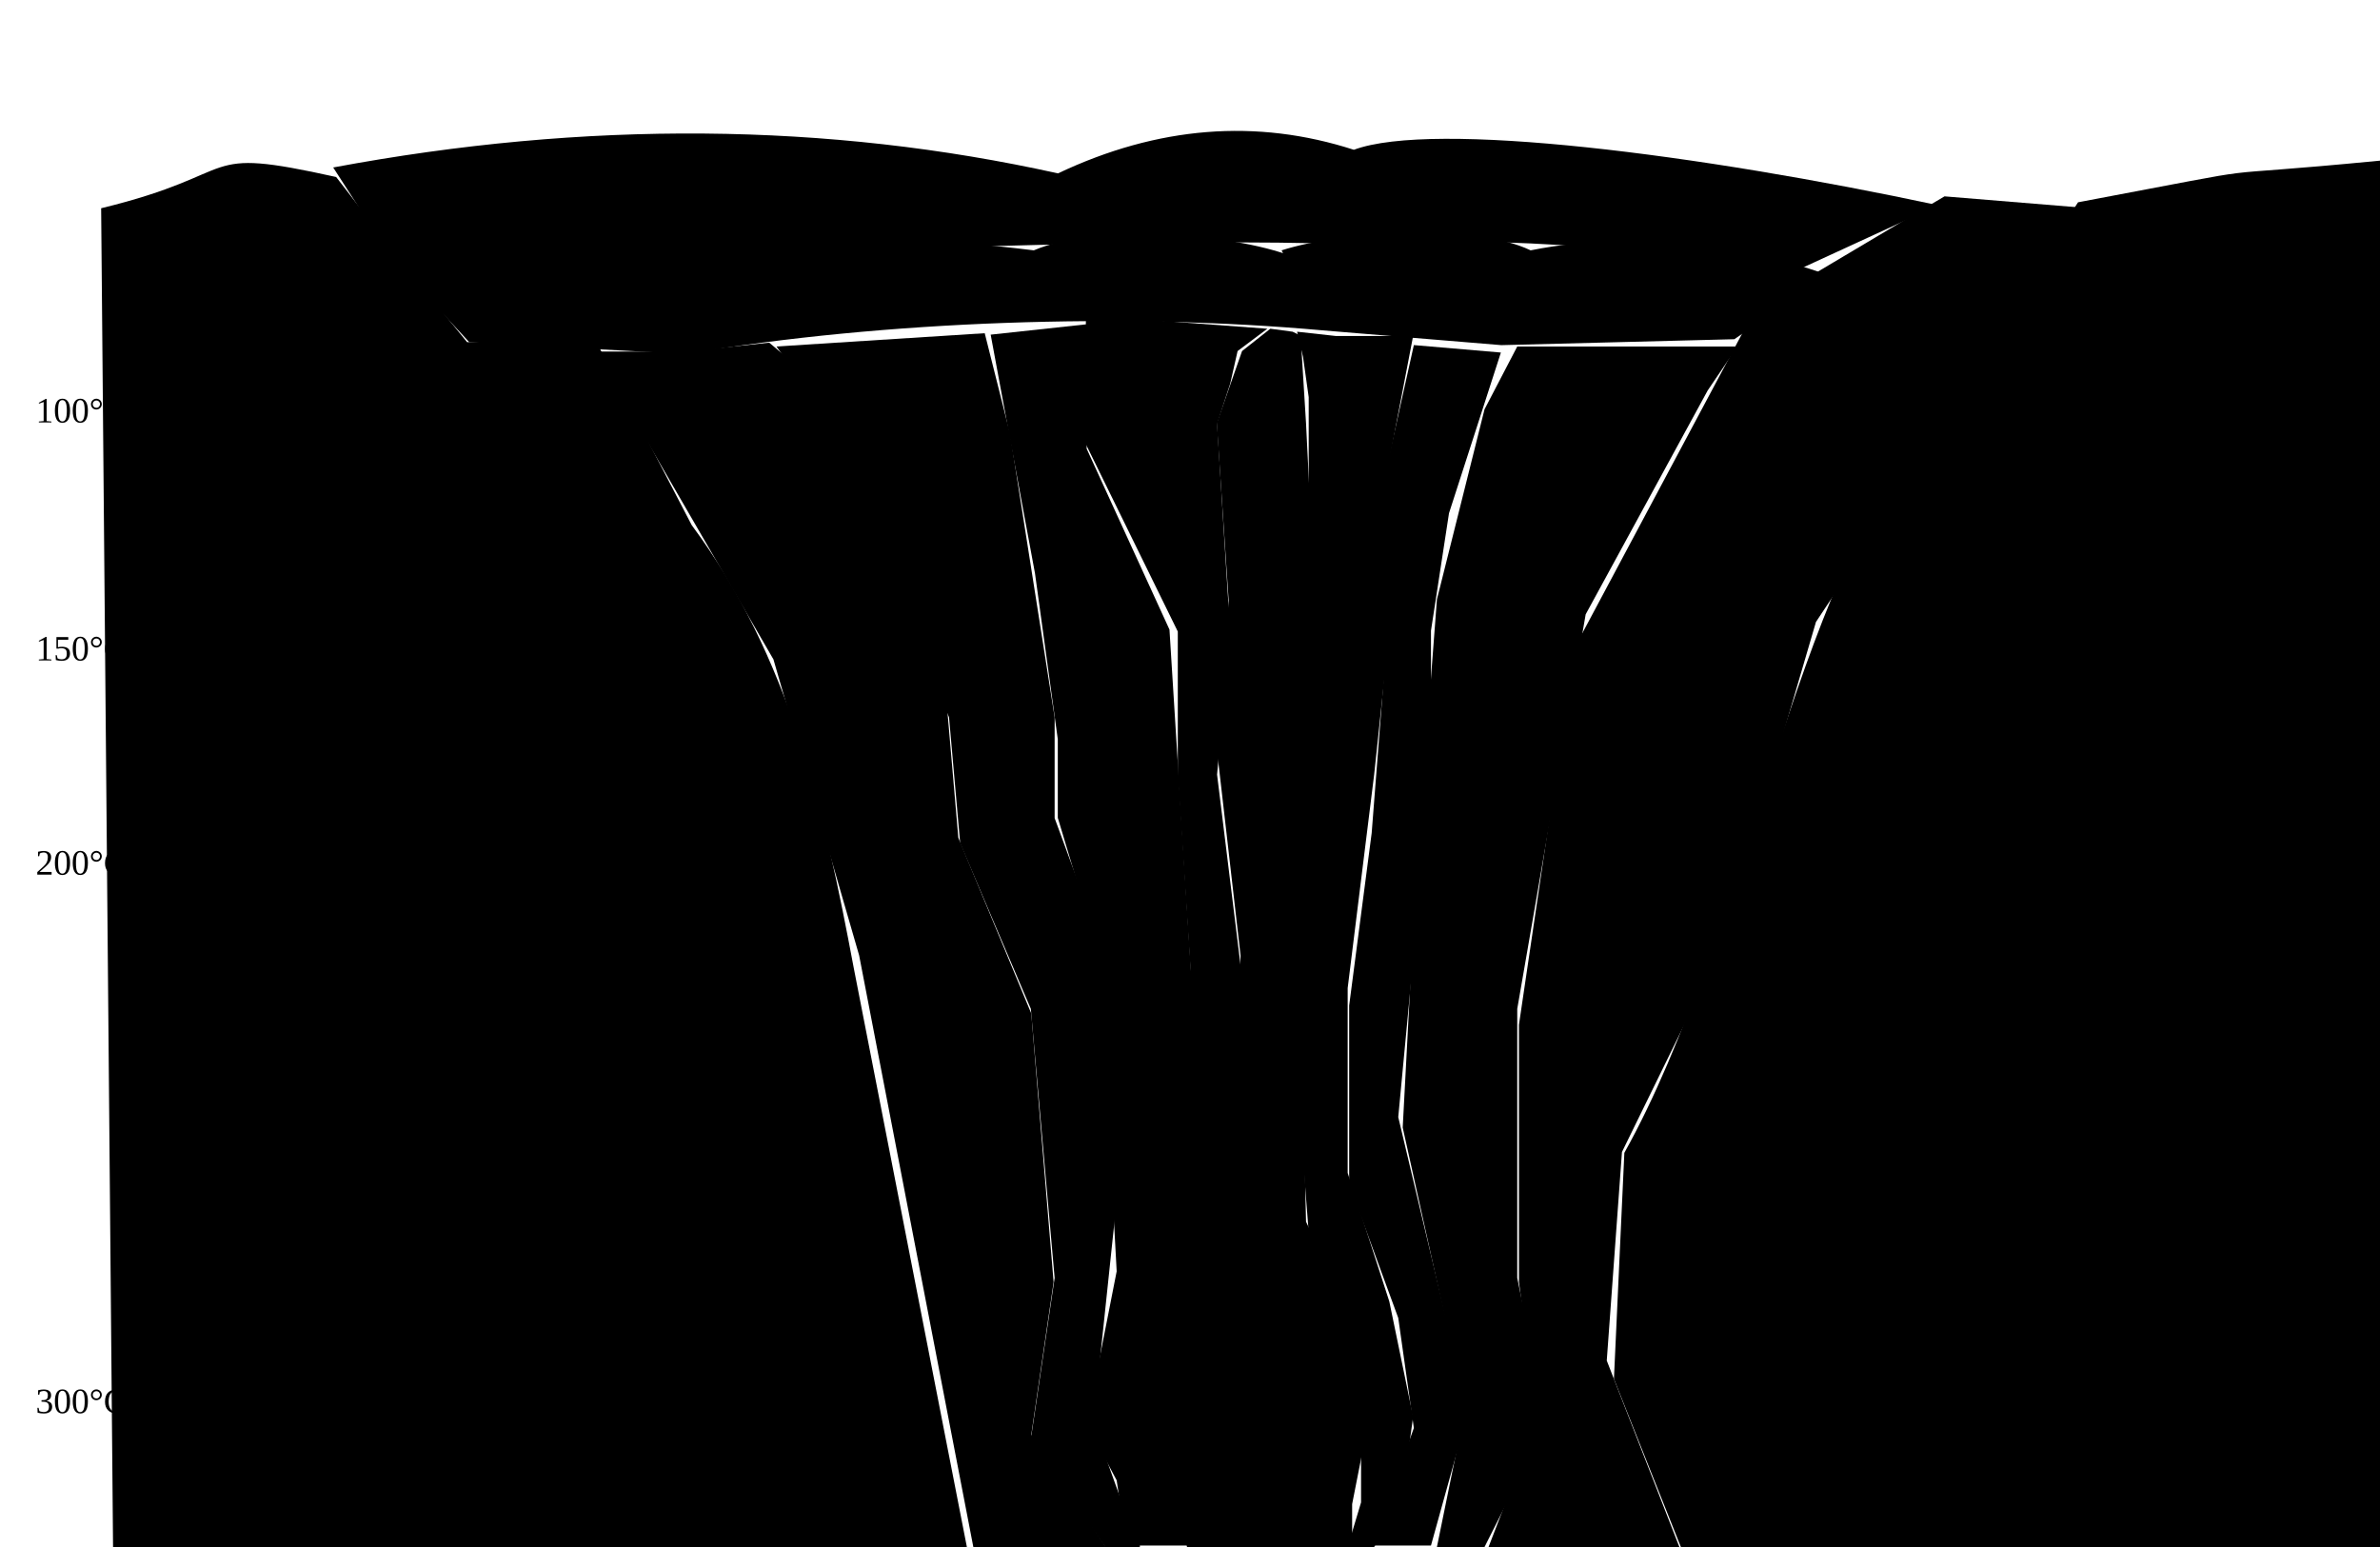
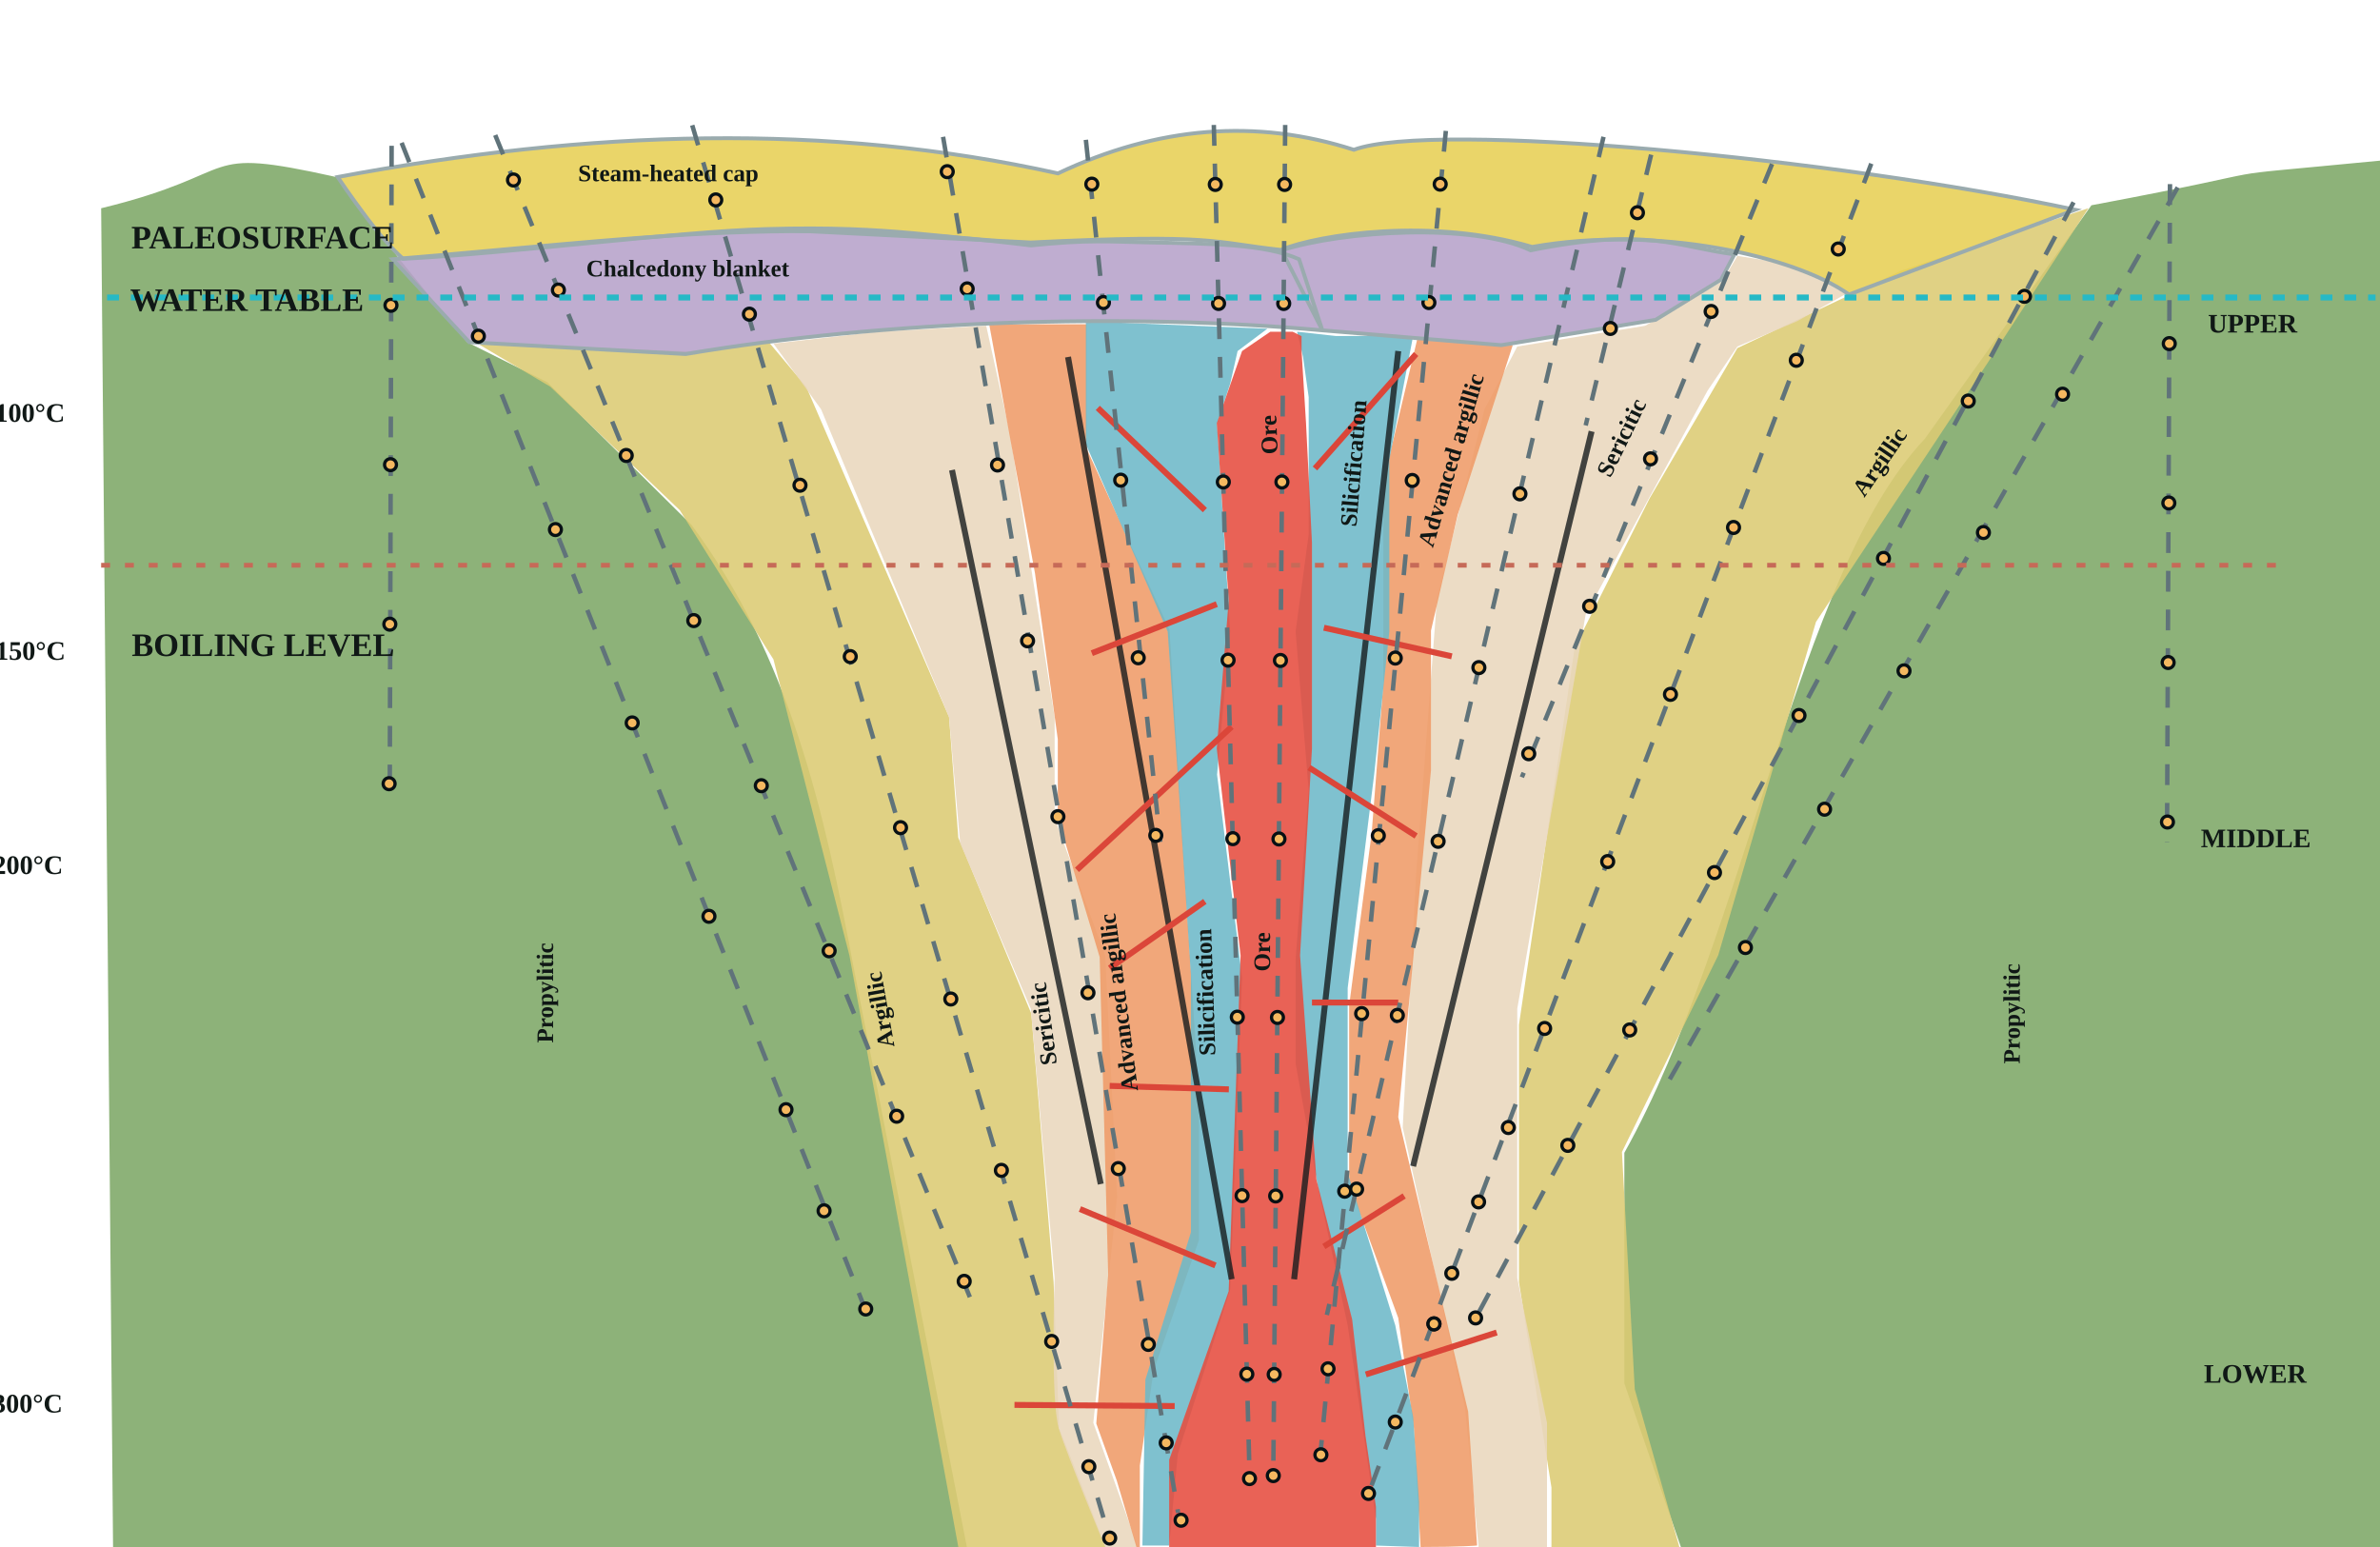
- <svg xmlns="http://www.w3.org/2000/svg" id="geoMap" viewBox="0 0 800 520" role="img" aria-label="Interactive geological cross section">
+ <svg xmlns="http://www.w3.org/2000/svg" id="geoMap" viewBox="0 0 800 520" role="img" aria-label="Editable mineral alteration cross-section">
  <defs>
-     <pattern id="grid" width="20" height="20" patternUnits="userSpaceOnUse">
-       <path d="M20 0H0V20" fill="none" stroke="#365247" stroke-width=".45" opacity=".28" />
-     </pattern>
-     <linearGradient id="rock" x1="0" y1="0" x2="0" y2="1">
-       <stop offset="0" stop-color="#334047" />
-       <stop offset="1" stop-color="#182126" />
-     </linearGradient>
-     <filter id="glow">
-       <feGaussianBlur stdDeviation="5" result="b" />
+     <filter id="labelHalo" x="-20%" y="-20%" width="140%" height="140%">
+       <feFlood flood-color="rgba(255,255,255,.72)" result="bg" />
+       <feComposite in="bg" in2="SourceAlpha" operator="in" result="halo" />
      <feMerge>
-         <feMergeNode in="b" />
+         <feMergeNode in="halo" />
        <feMergeNode in="SourceGraphic" />
      </feMerge>
    </filter>
  </defs>
-   <path class="zone" data-zone="Propylitic" d="M 34 70 C 83.333 58 65 48.833 113 59.5 L 135 88 L 157 115 H 200.5 L 232.5 176.5 C 265.5 221 277 272.167 287 325.5 L 325 520 H 38 L 34 70Z M 800 54 C 733 60.5 773 54 698.5 68 L 647 147.5 C 603.5 193.5 587.5 313 546 387.5 L 542.5 463.5 L 565 520 H 800 V 54Z" />
-   <path class="zone" data-zone="Argillic" d="M 198 118.155 L 202.392 122.191 L 259.982 221.643 L 288.777 321.095 L 327.17 520 H 371.672 L 346.647 482.249 L 354.155 430.99 L 346.647 340.685 L 322.123 281.575 L 317.619 229.42 L 273.296 127.66 L 258.56 115.175 L 231.033 118.155 H 198Z M 702 69.974 L 653.616 66 L 590.04 103.792 L 529.302 217.665 L 510.57 344.467 V 430.99 L 516.814 477.235 L 500.353 520 H 564.496 L 540.088 457.345 L 545.196 387.231 L 577.552 321.095 L 610.409 209.055 L 667.966 122.191 L 702 69.974Z" />
-   <path class="zone" data-zone="Sericitic" d="M 261 116.473 L 276 137.588 L 319 241.087 L 322.75 283.449 L 346.5 339.108 L 354.5 429.554 L 346.5 483.722 L 371.5 520 H 382.5 L 367.5 478.256 L 375.5 402.222 L 371.5 321.218 L 354.5 275.001 V 241.087 L 339.5 145.793 L 331 112 L 261 116.473Z M 584 116.473 H 510 L 499 137.588 L 483 201.5 L 476 294 L 471.5 379 L 492.5 473.5 L 483 520 H 499 L 520 478.256 L 510 429.554 V 339.108 L 533 206.5 L 574 131.271 L 584 116.473Z" />
-   <path class="zone" data-zone="Advanced argillic" d="M 365.27 109 L 333 112.487 L 347.894 192.695 L 355.564 248.491 V 274.895 L 369.64 321.724 L 375.353 427.338 L 365.27 478.651 L 375.353 497.582 L 378.674 520 C 392.749 520 383.142 520 383.142 520 V 492.6 L 387.764 460.716 L 403 416.876 V 368.553 L 397.043 274.895 L 393.099 211.625 L 365.27 150.847 V 109Z M 504.5 118.5 L 475.246 116 L 465 162 V 229.5 L 461.07 280 L 453.5 338 V 398 L 470 443 L 475.246 480 L 461.07 519.5 C 475.246 519.5 481 519.5 481 519.5 L 493.5 474.5 L 470 375.5 L 481 259 V 212 L 487.06 172.5 L 504.5 118.5Z" />
-   <path class="zone" data-zone="Silicification" d="M 426 110.5 L 416 118 L 413.5 129 L 409.1 142.5 L 413.5 212.288 L 409.1 260.368 L 417.5 328.641 L 413.5 433.456 L 395.9 488.748 L 400.3 519.519 H 381 L 385 463.746 L 400.3 414.224 V 327.68 L 395.9 260.368 V 212.288 L 365 149.303 V 105.976 L 426 110.5Z M 475 112.935 L 467 154.592 V 212.288 L 461.9 260.368 L 453 332.124 V 394.252 L 467 437.493 L 475 476.247 L 471 505 L 461.9 520 H 453 L 457.5 505 V 476.247 L 439.9 414.224 L 435.5 357.489 V 322.391 L 439.9 265.657 L 435.5 212.288 L 439.9 179.593 V 133.5 L 438 120 L 436 111.5 L 449 112.935 H 475Z" />
-   <path class="zone" data-zone="Steam-heated cap" d="M 112 56.295 C 196.931 40.43 278.137 41.091 355.619 58.279 C 389.144 42.413 422.297 39.769 455.078 50.346 C 481.898 40.43 571.039 51.813 651.5 69 L 603.707 91 C 547.086 82.406 497.171 79.432 453.96 82.076 C 395.104 80.093 288.568 83.068 134.35 91 L 112 56.295Z" />
-   <path class="zone" data-zone="Chalcedony blanket" d="M 132 87.136 C 220.778 79.834 283.341 76.183 347.5 84.149 C 369.135 74.855 417.27 78.506 436.667 87.136 L 444.5 111.034 C 378.103 105.06 297.619 107.715 230.476 119 L 157.738 115.017 L 132 87.136Z M 430.786 84.149 C 451.675 77.511 495.103 74.855 514.5 84.149 C 554.04 76.183 595.103 85.198 614.5 92.5 L 582.976 114.021 L 504.643 116.013 L 444.5 111.034 L 430.786 84.149Z" />
-   <path class="zone" data-zone="Ore zone" d="M 427 110.5 L 434.5 111.5 L 437.5 113 V 118 L 439 142.265 L 441 182.523 V 251.609 L 437 321.192 L 439 410.656 L 454.5 443.459 L 459 482.723 L 454.5 505.586 V 520 H 426.75 H 399 L 393 490.676 L 413 434.016 L 417 321.192 L 409 251.609 L 413 201.907 L 409 142.265 L 417.5 118 L 427 110.5Z" />
-   <g class="faults">
-     <path d="M360 96L405 500" />
-     <path d="M452 95L430 500" />
-     <path d="M315 138L372 430" />
-     <path d="M515 132L458 428" />
+   <g id="mapCanvas">
+     <g class="grid-underlay" pointer-events="none" />
+     <g id="zones" class="zones">
+       <path id="Propylitic" class="zone" d="M34 70C83.333 58 65 48.833 113 59.5L135 88L157 115L184 128.5L232.5 176.5C265.5 221 277 272.167 287 325.5L325 520H38L34 70ZM800 54C733 60.5 777.5 55 703 69L647 147.5C603.5 193.5 587.5 313 546 387.5V465L565 520H800V54Z" fill="#7EA867" opacity="0.88" data-zone="Propylitic" data-minerals="Chlorite, Epidote, Calcite, Albite" data-note="Broad chlorite–epidote alteration halo with patchy carbonate veining." />
+       <path id="Argillic" class="zone" d="M160 115.175L185 130L228.5 171.5L259.982 221.643L285.5 321.095L322.123 520H371.672L356 480L354.155 430.99L346.647 340.685L322.123 281.575L319 241L271 130L258.56 115.175L231.033 118.155L160 115.175ZM702 69.974L639 91L584 117L554.5 167.5L529.302 217.665L510.57 344.467V430.99L521.5 500V520H564.496L549.5 467L545.196 387.231L577.552 321.095L610.409 209.055L667.966 122.191L702 69.974Z" fill="#DCCB74" opacity="0.88" data-zone="Argillic" data-minerals="Kaolinite, Illite, Smectite, Pyrite" data-note="Clay-rich alteration concentrated above and lateral to the hot structural core." />
+       <path id="Sericitic" class="zone" d="M260 115.5L276 137.588L319 241.087L322.75 283.449L346.5 339.108L354.5 429.554C354.5 429.554 353 471 356 480.5C359 490 371.5 520 371.5 520H382.5L367.5 478.256L375.5 402.222L371.5 321.218L354.5 275.001V241.087L339.5 145.793L331.5 109.5L295 111.5L260 115.5ZM621 98.5L612 93.5L596.5 88L584 86L579 94.5L553 109.5L510 116.473L499 137.588L483 201.5L476 294L471.5 379L492.5 473.5L497 520H520V502V478.256L510 429.554V339.108L533 206.5L574 131.271L584 116.473L604 108L621 98.5Z" fill="#EAD7BD" opacity="0.88" data-zone="Sericitic" data-minerals="Sericite, Adularia, Quartz, Pyrite" data-note="Sericite-adularia-quartz corridor flanking the feeder structure." />
+       <path id="Advanced argillic" class="zone" d="M365.27 109H332.5L347.894 192.695L355.564 248.491V274.895L369.64 321.724L372.5 428.5L368.5 478.5L375.353 497.582L382 520C396.075 520 383.142 520 383.142 520V492.6L387.764 460.716L403 416.876V368.553L397.043 274.895L393.099 211.625L365.27 150.847V109ZM508.5 116L476.5 113.5L465 162V229.5L461.07 280L453.5 338V398L470 443L475.246 480L477.5 520C491.676 520 496.5 519.5 496.5 519.5L493.5 474.5L470 375.5L481 259V212L490 173L508.5 116Z" fill="#EF9B68" opacity="0.88" data-zone="Advanced argillic" data-minerals="Alunite, Pyrophyllite, Diaspore, Quartz" data-note="High-temperature alunite–pyrophyllite alteration focused on the feeder structure." />
+       <path id="Silicification" class="zone" d="M426 110.5L416 118L413.5 129L409.1 142.5L413.5 212.288L409.1 260.368L417.5 328.641L413.5 433.456L395.9 488.748L393 519.519H384L385 463.746L400.3 414.224V327.68L395.9 260.368L392.5 212.288L365 149.303V108L426 110.5ZM475 112.935L467 154.592V212.288L461.9 260.368L453 332.124V394.252L469 445.5L475 476.247L477 505V520L462.5 519.519V510.5L457.5 476.247L453 445.5L443 399L435.5 357.489V322.391L439.9 265.657L435.5 212.288L439.9 179.593V133.5L438 120L436 111.5L449 112.935H475Z" fill="#6EB9C9" opacity="0.88" data-zone="Silicification" data-minerals="Vuggy silica, Quartz, Chalcedony, Pyrite" data-note="Residual vuggy silica cap and steep quartz-rich feeder above the boiling level." />
+       <path id="Ore zone" class="zone" d="M427 111.5H434.5L437.5 113V118L439 142.265L441 182.523V251.609L437 321.192L442.5 396.5L454.5 443.459L459 482.723L462.5 506.5V520H426.75H393V490.676L413 434.016L417 321.192L409 251.609L413 201.907L409 142.265L417.5 118L427 111.5Z" fill="#E64D3F" opacity="0.88" data-zone="Ore zone" data-minerals="Enargite, Pyrite, Covellite, Native Au" data-note="Gold–copper mineralized core along the central feeder." />
+       <path id="Steam-heated cap" class="zone" d="M113.5 59.5C198.431 43.635 278.137 41.091 355.619 58.279C389.144 42.413 422.297 39.769 455.078 50.346C481.898 40.43 617.039 53.313 697.5 70.5L621.5 99C603.473 86.085 557 75.5 515 83C481.5 73 443.664 78.688 430.5 84C407.5 81.5 408.5 78.5 346.5 81.5C314.826 80.397 301.627 75.737 257.5 77C227.513 77.859 172.326 85.106 135.5 87C131.798 83.71 127.472 78.767 123.5 73.5C117.815 65.96 113.5 59.5 113.5 59.5Z" fill="#E7CF55" opacity="0.88" data-zone="Steam-heated cap" data-minerals="Kaolinite, Opal, Alunite, Native S" data-note="" />
+       <path id="Chalcedony blanket" class="zone" d="M132 87.136C171.096 83.92 206.914 79.977 238 78.5C277.503 76.623 310.595 78.042 346.5 82.5C366 80.5 372.525 81.226 386.5 81.5C407.045 81.903 425.123 82 436.667 87.136L444.5 111.034C378.103 105.06 297.619 107.715 230.476 119L157.738 115.017L132 87.136ZM430.786 84.149C451.675 77.511 495.103 74.855 514.5 84.149C554.04 76.183 563.5 83 583 85.5L578.5 94L556.5 107.5L504.643 116.013L444.5 111.034L430.786 84.149Z" fill="#B7A2CA" opacity="0.88" data-zone="Chalcedony blanket" data-minerals="Chalcedony, Quartz, Adularia" data-note="" />
+       <path class="layer-outline" d="M346.5 81.5C314.826 80.397 301.627 75.737 257.5 77C227.513 77.859 172.326 85.106 135.5 87C131.798 83.71 127.472 78.767 123.5 73.5C117.815 65.96 113.5 59.5 113.5 59.5C198.431 43.635 278.137 41.091 355.619 58.279C389.144 42.413 422.297 39.769 455.078 50.346C481.898 40.43 617.039 53.313 697.5 70.5L621.5 99C603.473 86.085 557 75.5 515 83C481.5 73 443.664 78.688 430.5 84C407.5 81.5 408.5 78.5 346.5 81.5ZM257.5 77L346.5 81.5" fill="none" stroke="#9AABAE" stroke-width="1.3" pointer-events="none" />
+       <path class="layer-outline" d="M444.5 111.034L436.667 87.136C425.123 82 407.045 81.903 386.5 81.5C372.525 81.226 366 80.5 346.5 82.5C310.595 78.042 277.503 76.623 238 78.5C206.914 79.977 171.096 83.92 132 87.136L157.738 115.017L230.476 119C297.619 107.715 378.103 105.06 444.5 111.034ZM444.5 111.034L504.643 116.013L556.5 107.5L578.5 94L583 85.5C563.5 83 554.04 76.183 514.5 84.149C495.103 74.855 451.675 77.511 430.786 84.149L444.5 111.034Z" fill="none" stroke="#9AABAE" stroke-width="1.3" pointer-events="none" />
+     </g>
+     <g class="faults" id="faults">
+       <path class="fault" d="M359 120L414 430" fill="none" stroke="#171C1E" stroke-width="2" opacity="0.8" data-category="faults" />
+       <path class="fault" d="M470 118L435 430" fill="none" stroke="#171C1E" stroke-width="2" opacity="0.8" data-category="faults" />
+       <path class="fault" d="M320 158L370 398" fill="none" stroke="#171C1E" stroke-width="2" opacity="0.8" data-category="faults" />
+       <path class="fault" d="M535 145L475 392" fill="none" stroke="#171C1E" stroke-width="2" opacity="0.8" data-category="faults" />
+     </g>
+     <g class="veinlets" id="veinlets">
+       <path class="vein" d="M405 171.467L369 137.115" fill="none" stroke="#DB4639" stroke-width="2" data-category="veins" />
+       <path class="vein" d="M409 203.07L367 219.559" fill="none" stroke="#DB4639" stroke-width="2" data-category="veins" />
+       <path class="vein" d="M414 244.293L362 292.385" fill="none" stroke="#DB4639" stroke-width="2" data-category="veins" />
+       <path class="vein" d="M405 303L373 325.432" fill="none" stroke="#DB4639" stroke-width="2" data-category="veins" />
+       <path class="vein" d="M413.059 366.166L373 365" fill="none" stroke="#DB4639" stroke-width="2" data-category="veins" />
+       <path class="vein" d="M408.541 425.36L363 406.398" fill="none" stroke="#DB4639" stroke-width="2" data-category="veins" />
+       <path class="vein" d="M394.85 472.622L341 472.238" fill="none" stroke="#DB4639" stroke-width="2" data-category="veins" />
+       <path class="vein" d="M442 157.474L476 119" fill="none" stroke="#DB4639" stroke-width="2" data-category="veins" />
+       <path class="vein" d="M445 211L488 220.619" fill="none" stroke="#DB4639" stroke-width="2" data-category="veins" />
+       <path class="vein" d="M440 258L476 281" fill="none" stroke="#DB4639" stroke-width="2" data-category="veins" />
+       <path class="vein" d="M441 336.986L470 337" fill="none" stroke="#DB4639" stroke-width="2" data-category="veins" />
+       <path class="vein" d="M445 419L472 402" fill="none" stroke="#DB4639" stroke-width="2" data-category="veins" />
+       <path class="vein" d="M459.095 462.003L503.103 447.9" fill="none" stroke="#DB4639" stroke-width="2" data-category="veins" />
+     </g>
+     <g class="drillholes" id="drillholes">
+       <path class="drillhole" d="M131.64 49L131 270" fill="none" stroke="#60737A" stroke-width="1.5" data-category="drillholes" stroke-dasharray="7 6" />
+       <path class="drillhole" d="M135 48L290 438" fill="none" stroke="#60737A" stroke-width="1.5" data-category="drillholes" stroke-dasharray="7 6" />
+       <path class="drillhole" d="M166.458 45.403L326 436" fill="none" stroke="#60737A" stroke-width="1.5" data-category="drillholes" stroke-dasharray="7 6" />
+       <path class="drillhole" d="M232.685 42.093L372.315 514.907" fill="none" stroke="#60737A" stroke-width="1.5" data-category="drillholes" stroke-dasharray="7 6" />
+       <path class="drillhole" d="M317 46L396 508.5" fill="none" stroke="#60737A" stroke-width="1.5" data-category="drillholes" stroke-dasharray="7 6" />
+       <path class="drillhole" d="M365 47L390 283" fill="none" stroke="#60737A" stroke-width="1.5" data-category="drillholes" stroke-dasharray="7 6" />
+       <path class="drillhole" d="M408 42L420 495" fill="none" stroke="#60737A" stroke-width="1.5" data-category="drillholes" stroke-dasharray="7 6" />
+       <path class="drillhole" d="M432 42L428 495" fill="none" stroke="#60737A" stroke-width="1.5" data-category="drillholes" stroke-dasharray="7 6" />
+       <path class="drillhole" d="M486 44L444 487" fill="none" stroke="#60737A" stroke-width="1.5" data-category="drillholes" stroke-dasharray="7 6" />
+       <path class="drillhole" d="M539 46L446 442" fill="none" stroke="#60737A" stroke-width="1.5" data-category="drillholes" stroke-dasharray="7 6" />
+       <path class="drillhole" d="M555 52L533 143" fill="none" stroke="#60737A" stroke-width="1.5" data-category="drillholes" stroke-dasharray="7 6" />
+       <path class="drillhole" d="M595.646 55.127L511.553 261.249" fill="none" stroke="#60737A" stroke-width="1.5" data-category="drillholes" stroke-dasharray="7 6" />
+       <path class="drillhole" d="M629 55L460 502" fill="none" stroke="#60737A" stroke-width="1.5" data-category="drillholes" stroke-dasharray="7 6" />
+       <path class="drillhole" d="M697 68L495 445" fill="none" stroke="#60737A" stroke-width="1.5" data-category="drillholes" stroke-dasharray="7 6" />
+       <path class="drillhole" d="M732 63L560 365" fill="none" stroke="#60737A" stroke-width="1.5" data-category="drillholes" stroke-dasharray="7 6" />
+       <path class="drillhole" d="M729.404 61.884L728.404 283" fill="none" stroke="#60737A" stroke-width="1.5" data-category="drillholes" stroke-dasharray="7 6" />
+     </g>
+     <g class="samples" id="samples">
+       <circle class="sample" data-category="samples" data-sample-name="Sample 1" data-sample-link="" cx="160.80" cy="113.00" r="2" fill="#F4B860" stroke="#071014" stroke-width="1.1" />
+       <circle class="sample" data-category="samples" data-sample-name="Sample 2" data-sample-link="" cx="186.70" cy="178.00" r="2" fill="#F4B860" stroke="#071014" stroke-width="1.1" />
+       <circle class="sample" data-category="samples" data-sample-name="Sample 3" data-sample-link="" cx="212.50" cy="243.00" r="2" fill="#F4B860" stroke="#071014" stroke-width="1.1" />
+       <circle class="sample" data-category="samples" data-sample-name="Sample 4" data-sample-link="" cx="238.30" cy="308.00" r="2" fill="#F4B860" stroke="#071014" stroke-width="1.1" />
+       <circle class="sample" data-category="samples" data-sample-name="Sample 5" data-sample-link="" cx="264.20" cy="373.00" r="2" fill="#F4B860" stroke="#071014" stroke-width="1.1" />
+       <circle class="sample" data-category="samples" data-sample-name="Sample 6" data-sample-link="" cx="172.60" cy="60.50" r="2" fill="#F4B860" stroke="#071014" stroke-width="1.1" />
+       <circle class="sample" data-category="samples" data-sample-name="Sample 7" data-sample-link="" cx="187.70" cy="97.50" r="2" fill="#F4B860" stroke="#071014" stroke-width="1.1" />
+       <circle class="sample" data-category="samples" data-sample-name="Sample 8" data-sample-link="" cx="210.50" cy="153.10" r="2" fill="#F4B860" stroke="#071014" stroke-width="1.1" />
+       <circle class="sample" data-category="samples" data-sample-name="Sample 9" data-sample-link="" cx="233.20" cy="208.60" r="2" fill="#F4B860" stroke="#071014" stroke-width="1.1" />
+       <circle class="sample" data-category="samples" data-sample-name="Sample 10" data-sample-link="" cx="255.90" cy="264.10" r="2" fill="#F4B860" stroke="#071014" stroke-width="1.1" />
+       <circle class="sample" data-category="samples" data-sample-name="Sample 11" data-sample-link="" cx="278.70" cy="319.60" r="2" fill="#F4B860" stroke="#071014" stroke-width="1.1" />
+       <circle class="sample" data-category="samples" data-sample-name="Sample 12" data-sample-link="" cx="301.40" cy="375.20" r="2" fill="#F4B860" stroke="#071014" stroke-width="1.1" />
+       <circle class="sample" data-category="samples" data-sample-name="Sample 13" data-sample-link="" cx="324.10" cy="430.70" r="2" fill="#F4B860" stroke="#071014" stroke-width="1.1" />
+       <circle class="sample" data-category="samples" data-sample-name="Sample 14" data-sample-link="" cx="240.60" cy="67.20" r="2" fill="#F4B860" stroke="#071014" stroke-width="1.1" />
+       <circle class="sample" data-category="samples" data-sample-name="Sample 15" data-sample-link="" cx="251.90" cy="105.60" r="2" fill="#F4B860" stroke="#071014" stroke-width="1.1" />
+       <circle class="sample" data-category="samples" data-sample-name="Sample 16" data-sample-link="" cx="268.90" cy="163.10" r="2" fill="#F4B860" stroke="#071014" stroke-width="1.1" />
+       <circle class="sample" data-category="samples" data-sample-name="Sample 17" data-sample-link="" cx="285.80" cy="220.70" r="2" fill="#F4B860" stroke="#071014" stroke-width="1.1" />
+       <circle class="sample" data-category="samples" data-sample-name="Sample 18" data-sample-link="" cx="302.70" cy="278.20" r="2" fill="#F4B860" stroke="#071014" stroke-width="1.1" />
+       <circle class="sample" data-category="samples" data-sample-name="Sample 19" data-sample-link="" cx="319.60" cy="335.80" r="2" fill="#F4B860" stroke="#071014" stroke-width="1.1" />
+       <circle class="sample" data-category="samples" data-sample-name="Sample 20" data-sample-link="" cx="336.60" cy="393.40" r="2" fill="#F4B860" stroke="#071014" stroke-width="1.1" />
+       <circle class="sample" data-category="samples" data-sample-name="Sample 21" data-sample-link="" cx="353.50" cy="450.90" r="2" fill="#F4B860" stroke="#071014" stroke-width="1.1" />
+       <circle class="sample" data-category="samples" data-sample-name="Sample 22" data-sample-link="" cx="318.40" cy="57.70" r="2" fill="#F4B860" stroke="#071014" stroke-width="1.1" />
+       <circle class="sample" data-category="samples" data-sample-name="Sample 23" data-sample-link="" cx="325.10" cy="97.10" r="2" fill="#F4B860" stroke="#071014" stroke-width="1.1" />
+       <circle class="sample" data-category="samples" data-sample-name="Sample 24" data-sample-link="" cx="335.30" cy="156.30" r="2" fill="#F4B860" stroke="#071014" stroke-width="1.1" />
+       <circle class="sample" data-category="samples" data-sample-name="Sample 25" data-sample-link="" cx="345.40" cy="215.40" r="2" fill="#F4B860" stroke="#071014" stroke-width="1.1" />
+       <circle class="sample" data-category="samples" data-sample-name="Sample 26" data-sample-link="" cx="355.60" cy="274.50" r="2" fill="#F4B860" stroke="#071014" stroke-width="1.1" />
+       <circle class="sample" data-category="samples" data-sample-name="Sample 27" data-sample-link="" cx="365.70" cy="333.70" r="2" fill="#F4B860" stroke="#071014" stroke-width="1.1" />
+       <circle class="sample" data-category="samples" data-sample-name="Sample 28" data-sample-link="" cx="375.90" cy="392.80" r="2" fill="#F4B860" stroke="#071014" stroke-width="1.1" />
+       <circle class="sample" data-category="samples" data-sample-name="Sample 29" data-sample-link="" cx="386.00" cy="451.90" r="2" fill="#F4B860" stroke="#071014" stroke-width="1.1" />
+       <circle class="sample" data-category="samples" data-sample-name="Sample 30" data-sample-link="" cx="367.00" cy="61.90" r="2" fill="#F4B860" stroke="#071014" stroke-width="1.1" />
+       <circle class="sample" data-category="samples" data-sample-name="Sample 31" data-sample-link="" cx="370.90" cy="101.70" r="2" fill="#F4B860" stroke="#071014" stroke-width="1.1" />
+       <circle class="sample" data-category="samples" data-sample-name="Sample 32" data-sample-link="" cx="376.70" cy="161.40" r="2" fill="#F4B860" stroke="#071014" stroke-width="1.1" />
+       <circle class="sample" data-category="samples" data-sample-name="Sample 33" data-sample-link="" cx="382.60" cy="221.10" r="2" fill="#F4B860" stroke="#071014" stroke-width="1.1" />
+       <circle class="sample" data-category="samples" data-sample-name="Sample 34" data-sample-link="" cx="388.50" cy="280.80" r="2" fill="#F4B860" stroke="#071014" stroke-width="1.1" />
+       <circle class="sample" data-category="samples" data-sample-name="Sample 35" data-sample-link="" cx="408.50" cy="62.00" r="2" fill="#F4B860" stroke="#071014" stroke-width="1.1" />
+       <circle class="sample" data-category="samples" data-sample-name="Sample 36" data-sample-link="" cx="409.60" cy="102.00" r="2" fill="#F4B860" stroke="#071014" stroke-width="1.1" />
+       <circle class="sample" data-category="samples" data-sample-name="Sample 37" data-sample-link="" cx="411.20" cy="162.00" r="2" fill="#F4B860" stroke="#071014" stroke-width="1.1" />
+       <circle class="sample" data-category="samples" data-sample-name="Sample 38" data-sample-link="" cx="412.80" cy="221.90" r="2" fill="#F4B860" stroke="#071014" stroke-width="1.1" />
+       <circle class="sample" data-category="samples" data-sample-name="Sample 39" data-sample-link="" cx="414.40" cy="281.90" r="2" fill="#F4B860" stroke="#071014" stroke-width="1.1" />
+       <circle class="sample" data-category="samples" data-sample-name="Sample 40" data-sample-link="" cx="415.90" cy="341.90" r="2" fill="#F4B860" stroke="#071014" stroke-width="1.1" />
+       <circle class="sample" data-category="samples" data-sample-name="Sample 41" data-sample-link="" cx="417.50" cy="401.90" r="2" fill="#F4B860" stroke="#071014" stroke-width="1.1" />
+       <circle class="sample" data-category="samples" data-sample-name="Sample 42" data-sample-link="" cx="419.10" cy="461.90" r="2" fill="#F4B860" stroke="#071014" stroke-width="1.1" />
+       <circle class="sample" data-category="samples" data-sample-name="Sample 43" data-sample-link="" cx="431.80" cy="62.00" r="2" fill="#F4B860" stroke="#071014" stroke-width="1.1" />
+       <circle class="sample" data-category="samples" data-sample-name="Sample 44" data-sample-link="" cx="431.50" cy="102.00" r="2" fill="#F4B860" stroke="#071014" stroke-width="1.1" />
+       <circle class="sample" data-category="samples" data-sample-name="Sample 45" data-sample-link="" cx="430.90" cy="162.00" r="2" fill="#F4B860" stroke="#071014" stroke-width="1.1" />
+       <circle class="sample" data-category="samples" data-sample-name="Sample 46" data-sample-link="" cx="430.40" cy="222.00" r="2" fill="#F4B860" stroke="#071014" stroke-width="1.1" />
+       <circle class="sample" data-category="samples" data-sample-name="Sample 47" data-sample-link="" cx="429.90" cy="282.00" r="2" fill="#F4B860" stroke="#071014" stroke-width="1.1" />
+       <circle class="sample" data-category="samples" data-sample-name="Sample 48" data-sample-link="" cx="429.40" cy="342.00" r="2" fill="#F4B860" stroke="#071014" stroke-width="1.1" />
+       <circle class="sample" data-category="samples" data-sample-name="Sample 49" data-sample-link="" cx="428.80" cy="402.00" r="2" fill="#F4B860" stroke="#071014" stroke-width="1.1" />
+       <circle class="sample" data-category="samples" data-sample-name="Sample 50" data-sample-link="" cx="428.30" cy="462.00" r="2" fill="#F4B860" stroke="#071014" stroke-width="1.1" />
+       <circle class="sample" data-category="samples" data-sample-name="Sample 51" data-sample-link="" cx="484.10" cy="61.90" r="2" fill="#F4B860" stroke="#071014" stroke-width="1.1" />
+       <circle class="sample" data-category="samples" data-sample-name="Sample 52" data-sample-link="" cx="480.30" cy="101.70" r="2" fill="#F4B860" stroke="#071014" stroke-width="1.1" />
+       <circle class="sample" data-category="samples" data-sample-name="Sample 53" data-sample-link="" cx="474.70" cy="161.50" r="2" fill="#F4B860" stroke="#071014" stroke-width="1.1" />
+       <circle class="sample" data-category="samples" data-sample-name="Sample 54" data-sample-link="" cx="469.00" cy="221.20" r="2" fill="#F4B860" stroke="#071014" stroke-width="1.1" />
+       <circle class="sample" data-category="samples" data-sample-name="Sample 55" data-sample-link="" cx="463.30" cy="280.90" r="2" fill="#F4B860" stroke="#071014" stroke-width="1.1" />
+       <circle class="sample" data-category="samples" data-sample-name="Sample 56" data-sample-link="" cx="457.70" cy="340.70" r="2" fill="#F4B860" stroke="#071014" stroke-width="1.1" />
+       <circle class="sample" data-category="samples" data-sample-name="Sample 57" data-sample-link="" cx="452.00" cy="400.40" r="2" fill="#F4B860" stroke="#071014" stroke-width="1.1" />
+       <circle class="sample" data-category="samples" data-sample-name="Sample 58" data-sample-link="" cx="446.40" cy="460.10" r="2" fill="#F4B860" stroke="#071014" stroke-width="1.1" />
+       <circle class="sample" data-category="samples" data-sample-name="Sample 59" data-sample-link="" cx="550.40" cy="71.50" r="2" fill="#F4B860" stroke="#071014" stroke-width="1.1" />
+       <circle class="sample" data-category="samples" data-sample-name="Sample 60" data-sample-link="" cx="541.30" cy="110.40" r="2" fill="#F4B860" stroke="#071014" stroke-width="1.1" />
+       <circle class="sample" data-category="samples" data-sample-name="Sample 61" data-sample-link="" cx="510.90" cy="166.00" r="2" fill="#F4B860" stroke="#071014" stroke-width="1.1" />
+       <circle class="sample" data-category="samples" data-sample-name="Sample 62" data-sample-link="" cx="497.10" cy="224.40" r="2" fill="#F4B860" stroke="#071014" stroke-width="1.1" />
+       <circle class="sample" data-category="samples" data-sample-name="Sample 63" data-sample-link="" cx="483.40" cy="282.80" r="2" fill="#F4B860" stroke="#071014" stroke-width="1.1" />
+       <circle class="sample" data-category="samples" data-sample-name="Sample 64" data-sample-link="" cx="469.70" cy="341.30" r="2" fill="#F4B860" stroke="#071014" stroke-width="1.1" />
+       <circle class="sample" data-category="samples" data-sample-name="Sample 65" data-sample-link="" cx="456.00" cy="399.70" r="2" fill="#F4B860" stroke="#071014" stroke-width="1.1" />
+       <circle class="sample" data-category="samples" data-sample-name="Sample 66" data-sample-link="" cx="617.90" cy="83.70" r="2" fill="#F4B860" stroke="#071014" stroke-width="1.1" />
+       <circle class="sample" data-category="samples" data-sample-name="Sample 67" data-sample-link="" cx="603.80" cy="121.10" r="2" fill="#F4B860" stroke="#071014" stroke-width="1.1" />
+       <circle class="sample" data-category="samples" data-sample-name="Sample 68" data-sample-link="" cx="582.70" cy="177.30" r="2" fill="#F4B860" stroke="#071014" stroke-width="1.1" />
+       <circle class="sample" data-category="samples" data-sample-name="Sample 69" data-sample-link="" cx="561.50" cy="233.40" r="2" fill="#F4B860" stroke="#071014" stroke-width="1.1" />
+       <circle class="sample" data-category="samples" data-sample-name="Sample 70" data-sample-link="" cx="540.40" cy="289.60" r="2" fill="#F4B860" stroke="#071014" stroke-width="1.1" />
+       <circle class="sample" data-category="samples" data-sample-name="Sample 71" data-sample-link="" cx="519.20" cy="345.70" r="2" fill="#F4B860" stroke="#071014" stroke-width="1.1" />
+       <circle class="sample" data-category="samples" data-sample-name="Sample 72" data-sample-link="" cx="469.00" cy="478.00" r="2" fill="#F4B860" stroke="#071014" stroke-width="1.1" />
+       <circle class="sample" data-category="samples" data-sample-name="Sample 73" data-sample-link="" cx="482.00" cy="445.00" r="2" fill="#F4B860" stroke="#071014" stroke-width="1.1" />
+       <circle class="sample" data-category="samples" data-sample-name="Sample 74" data-sample-link="" cx="488.00" cy="428.00" r="2" fill="#F4B860" stroke="#071014" stroke-width="1.1" />
+       <circle class="sample" data-category="samples" data-sample-name="Sample 75" data-sample-link="" cx="460.00" cy="502.00" r="2" fill="#F4B860" stroke="#071014" stroke-width="1.1" />
+       <circle class="sample" data-category="samples" data-sample-name="Sample 76" data-sample-link="" cx="482.00" cy="445.00" r="2" fill="#F4B860" stroke="#071014" stroke-width="1.1" />
+       <circle class="sample" data-category="samples" data-sample-name="Sample 77" data-sample-link="" cx="507.00" cy="379.00" r="2" fill="#F4B860" stroke="#071014" stroke-width="1.1" />
+       <circle class="sample" data-category="samples" data-sample-name="Sample 78" data-sample-link="" cx="497.00" cy="404.00" r="2" fill="#F4B860" stroke="#071014" stroke-width="1.1" />
+       <circle class="sample" data-category="samples" data-sample-name="Sample 79" data-sample-link="" cx="680.50" cy="99.60" r="2" fill="#F4B860" stroke="#071014" stroke-width="1.1" />
+       <circle class="sample" data-category="samples" data-sample-name="Sample 80" data-sample-link="" cx="661.60" cy="134.80" r="2" fill="#F4B860" stroke="#071014" stroke-width="1.1" />
+       <circle class="sample" data-category="samples" data-sample-name="Sample 81" data-sample-link="" cx="633.10" cy="187.70" r="2" fill="#F4B860" stroke="#071014" stroke-width="1.1" />
+       <circle class="sample" data-category="samples" data-sample-name="Sample 82" data-sample-link="" cx="604.70" cy="240.50" r="2" fill="#F4B860" stroke="#071014" stroke-width="1.1" />
+       <circle class="sample" data-category="samples" data-sample-name="Sample 83" data-sample-link="" cx="576.30" cy="293.30" r="2" fill="#F4B860" stroke="#071014" stroke-width="1.1" />
+       <circle class="sample" data-category="samples" data-sample-name="Sample 84" data-sample-link="" cx="547.80" cy="346.20" r="2" fill="#F4B860" stroke="#071014" stroke-width="1.1" />
+       <circle class="sample" data-category="samples" data-sample-name="Sample 85" data-sample-link="" cx="527.00" cy="385.00" r="2" fill="#F4B860" stroke="#071014" stroke-width="1.1" />
+       <circle class="sample" data-category="samples" data-sample-name="Sample 86" data-sample-link="" cx="693.30" cy="132.50" r="2" fill="#F4B860" stroke="#071014" stroke-width="1.1" />
+       <circle class="sample" data-category="samples" data-sample-name="Sample 87" data-sample-link="" cx="666.70" cy="179.00" r="2" fill="#F4B860" stroke="#071014" stroke-width="1.1" />
+       <circle class="sample" data-category="samples" data-sample-name="Sample 88" data-sample-link="" cx="640.00" cy="225.50" r="2" fill="#F4B860" stroke="#071014" stroke-width="1.1" />
+       <circle class="sample" data-category="samples" data-sample-name="Sample 89" data-sample-link="" cx="613.30" cy="272.00" r="2" fill="#F4B860" stroke="#071014" stroke-width="1.1" />
+       <circle class="sample" data-category="samples" data-sample-name="Sample 90" data-sample-link="" cx="586.70" cy="318.50" r="2" fill="#F4B860" stroke="#071014" stroke-width="1.1" />
+       <circle class="sample" data-category="samples" data-sample-name="Sample 91" data-sample-link="" cx="729.17" cy="115.50" r="2" fill="#F4B860" stroke="#071014" stroke-width="1.1" />
+       <circle class="sample" data-category="samples" data-sample-name="Sample 92" data-sample-link="" cx="729.02" cy="169.07" r="2" fill="#F4B860" stroke="#071014" stroke-width="1.1" />
+       <circle class="sample" data-category="samples" data-sample-name="Sample 93" data-sample-link="" cx="728.79" cy="222.69" r="2" fill="#F4B860" stroke="#071014" stroke-width="1.1" />
+       <circle class="sample" data-category="samples" data-sample-name="Sample 94" data-sample-link="" cx="728.56" cy="276.31" r="2" fill="#F4B860" stroke="#071014" stroke-width="1.1" />
+       <circle class="sample" data-category="samples" data-sample-name="Sample 95" data-sample-link="" cx="575.17" cy="104.69" r="2" fill="#F4B860" stroke="#071014" stroke-width="1.1" />
+       <circle class="sample" data-category="samples" data-sample-name="Sample 96" data-sample-link="" cx="554.80" cy="154.23" r="2" fill="#F4B860" stroke="#071014" stroke-width="1.1" />
+       <circle class="sample" data-category="samples" data-sample-name="Sample 97" data-sample-link="" cx="534.33" cy="203.79" r="2" fill="#F4B860" stroke="#071014" stroke-width="1.1" />
+       <circle class="sample" data-category="samples" data-sample-name="Sample 98" data-sample-link="" cx="513.86" cy="253.35" r="2" fill="#F4B860" stroke="#071014" stroke-width="1.1" />
+       <circle class="sample" data-category="samples" data-sample-name="Sample 99" data-sample-link="" cx="131.41" cy="102.62" r="2" fill="#F4B860" stroke="#071014" stroke-width="1.1" />
+       <circle class="sample" data-category="samples" data-sample-name="Sample 100" data-sample-link="" cx="131.26" cy="156.19" r="2" fill="#F4B860" stroke="#071014" stroke-width="1.1" />
+       <circle class="sample" data-category="samples" data-sample-name="Sample 101" data-sample-link="" cx="131.03" cy="209.81" r="2" fill="#F4B860" stroke="#071014" stroke-width="1.1" />
+       <circle class="sample" data-category="samples" data-sample-name="Sample 102" data-sample-link="" cx="130.79" cy="263.43" r="2" fill="#F4B860" stroke="#071014" stroke-width="1.1" />
+       <circle class="sample" data-category="samples" data-sample-name="Sample 103" data-sample-link="" cx="444.00" cy="489.00" r="2" fill="#F4B860" stroke="#071014" stroke-width="1.1" />
+       <circle class="sample" data-category="samples" data-sample-name="Sample 104" data-sample-link="" cx="428.00" cy="496.00" r="2" fill="#F4B860" stroke="#071014" stroke-width="1.1" />
+       <circle class="sample" data-category="samples" data-sample-name="Sample 105" data-sample-link="" cx="420.00" cy="497.00" r="2" fill="#F4B860" stroke="#071014" stroke-width="1.1" />
+       <circle class="sample" data-category="samples" data-sample-name="Sample 106" data-sample-link="" cx="397.00" cy="511.00" r="2" fill="#F4B860" stroke="#071014" stroke-width="1.1" />
+       <circle class="sample" data-category="samples" data-sample-name="Sample 107" data-sample-link="" cx="373.00" cy="517.00" r="2" fill="#F4B860" stroke="#071014" stroke-width="1.1" />
+       <circle class="sample" data-category="samples" data-sample-name="Sample 108" data-sample-link="" cx="392.00" cy="485.00" r="2" fill="#F4B860" stroke="#071014" stroke-width="1.1" />
+       <circle class="sample" data-category="samples" data-sample-name="Sample 109" data-sample-link="" cx="366.00" cy="493.00" r="2" fill="#F4B860" stroke="#071014" stroke-width="1.1" />
+       <circle class="sample" data-category="samples" data-sample-name="Sample 110" data-sample-link="" cx="291.00" cy="440.00" r="2" fill="#F4B860" stroke="#071014" stroke-width="1.1" />
+       <circle class="sample" data-category="samples" data-sample-name="Sample 111" data-sample-link="" cx="277.00" cy="407.00" r="2" fill="#F4B860" stroke="#071014" stroke-width="1.1" />
+       <circle class="sample" data-category="samples" data-sample-name="Sample 112" data-sample-link="" cx="496.00" cy="443.00" r="2" fill="#F4B860" stroke="#071014" stroke-width="1.1" />
+     </g>
+     <g class="water-table" id="waterTable">
+       <path class="water-line" d="M36 100H798.5" fill="none" stroke="#26B9C6" stroke-width="2" data-category="water" stroke-dasharray="4 4" />
+     </g>
+     <g class="boiling-level" id="boilingLevel">
+       <path class="water-line boiling-line" style="stroke:#C66A58;stroke-width:1.6;stroke-dasharray:3 5;fill:none" d="M34 190H766" fill="none" stroke="#C66A58" stroke-width="1.6" data-category="water" stroke-dasharray="3 5" />
+     </g>
+     <g class="surface-features" id="surfaceFeatures">
+       <text class="map-label" data-category="labels" x="44.123" y="83.5" font-size="11" font-weight="bold" fill="#101816">PALEOSURFACE</text>
+       <text class="map-label" data-category="labels" x="43.731" y="104.5" font-size="11" font-weight="bold" fill="#101816">WATER TABLE</text>
+       <text class="map-label" data-category="labels" x="44.266" y="220.5" font-size="11" font-weight="bold" fill="#101816">BOILING LEVEL</text>
+     </g>
+     <g class="temperature" id="temperatureLabels">
+       <text class="map-label" data-category="labels" x="-1.768" y="141.773" font-size="9" font-weight="bold" fill="#101816">100°C</text>
+       <text class="map-label" data-category="labels" x="-1.57" y="221.773" font-size="9" font-weight="bold" fill="#101816">150°C</text>
+       <text class="map-label" data-category="labels" x="-2.401" y="293.773" font-size="9" font-weight="bold" fill="#101816">200°C</text>
+       <text class="map-label" data-category="labels" x="-2.533" y="474.773" font-size="9" font-weight="bold" fill="#101816">300°C</text>
+     </g>
+     <g class="system-levels" id="systemLevels">
+       <text class="map-label" data-category="labels" x="742.182" y="111.773" font-size="9" font-weight="bold" fill="#101816">UPPER</text>
+       <text class="map-label" data-category="labels" x="739.765" y="284.773" font-size="9" font-weight="bold" fill="#101816">MIDDLE</text>
+       <text class="map-label" data-category="labels" x="740.806" y="464.773" font-size="9" font-weight="bold" fill="#101816">LOWER</text>
+     </g>
+     <g class="labels" id="mineralLabels">
+       <text class="map-label" data-category="labels" data-label-zone="Propylitic" x="0.445" y="7.909" transform="translate(178 351) rotate(-90)" font-size="8" font-weight="bold" fill="#101816">Propylitic</text>
+       <text class="map-label" data-category="labels" data-label-zone="Propylitic" x="0.445" y="7.909" transform="translate(671 358) rotate(-90)" font-size="8" font-weight="bold" fill="#101816">Propylitic</text>
+       <text class="map-label" data-category="labels" data-label-zone="Argillic" x="0.234" y="7.909" transform="translate(292.918 353.321) rotate(-100.116)" font-size="8" font-weight="bold" fill="#101816">Argillic</text>
+       <text class="map-label" data-category="labels" data-label-zone="Argillic" x="0.234" y="7.909" transform="translate(620 163.058) rotate(-55.4352)" font-size="8" font-weight="bold" fill="#101816">Argillic</text>
+       <text class="map-label" data-category="labels" data-label-zone="Sericitic" x="0.332" y="7.909" transform="translate(347.493 359.054) rotate(-97.8254)" font-size="8" font-weight="bold" fill="#101816">Sericitic</text>
+       <text class="map-label" data-category="labels" data-label-zone="Sericitic" x="0.332" y="7.909" transform="translate(534 157.667) rotate(-64.0255)" font-size="8" font-weight="bold" fill="#101816">Sericitic</text>
+       <text class="map-label" data-category="labels" data-label-zone="Advanced argillic" x="0.172" y="7.909" transform="translate(374.696 367.72) rotate(-97.3469)" font-size="8" font-weight="bold" fill="#101816">Advanced argillic</text>
+       <text class="map-label" data-category="labels" data-label-zone="Advanced argillic" x="0.172" y="7.909" transform="translate(474 182.156) rotate(-73.371)" font-size="8" font-weight="bold" fill="#101816">Advanced argillic</text>
+       <text class="map-label" data-category="labels" data-label-zone="Silicification" x="0.285" y="7.909" transform="translate(400.638 355.307) rotate(-91.9151)" font-size="8" font-weight="bold" fill="#101816">Silicification</text>
+       <text class="map-label" data-category="labels" data-label-zone="Silicification" x="0.285" y="7.909" transform="translate(448 176.839) rotate(-85.3606)" font-size="8" font-weight="bold" fill="#101816">Silicification</text>
+       <text class="map-label" data-category="labels" data-label-zone="Ore zone" x="0.445" y="7.909" transform="translate(419.02 327.013) rotate(-90.1537)" font-size="8" font-weight="bold" fill="#101816">Ore</text>
+       <text class="map-label" data-category="labels" data-label-zone="Ore zone" x="0.445" y="7.909" transform="translate(421.571 153.37) rotate(-92.1828)" font-size="8" font-weight="bold" fill="#101816">Ore</text>
+       <text class="map-label" data-category="labels" data-label-zone="Chalcedony blanket" x="197.047" y="92.909" font-size="8" font-weight="bold" fill="#101816">Chalcedony blanket</text>
+       <text class="map-label" data-category="labels" data-label-zone="Steam-heated cap" x="194.316" y="60.909" font-size="8" font-weight="bold" fill="#101816">Steam-heated cap</text>
+     </g>
+     <g id="customLayers" />
+     <g id="markings" />
+     <g id="drawPreview" />
+     <g id="presetHandles" />
  </g>
-   <g class="veinlets">
-     <path d="M392 142L425 170" />
-     <path d="M382 178L424 190" />
-     <path d="M377 218L418 205" />
-     <path d="M382 248L420 232" />
-     <path d="M390 292L421 270" />
-     <path d="M405 330L428 300" />
-     <path d="M418 378L434 335" />
-     <path d="M450 145L484 118" />
-     <path d="M448 185L492 198" />
-     <path d="M446 224L498 255" />
-     <path d="M444 265L488 315" />
-     <path d="M440 306L475 368" />
-     <path d="M435 352L458 430" />
-   </g>
-   <path class="water-table" d="M80 100H727" />
-   <g class="surface-features">
-     <text x="118" y="78">PALEOSURFACE</text>
-     <text x="98" y="105">WATER TABLE</text>
-   </g>
-   <g class="boiling-level">
-     <path d="M80 218H330" />
-     <text x="112" y="222">BOILING LEVEL</text>
-   </g>
-   <g class="temperature">
-     <text x="12" y="142">100°C</text>
-     <text x="12" y="222">150°C</text>
-     <text x="12" y="294">200°C</text>
-     <text x="12" y="475">300°C</text>
-   </g>
-   <g class="system-levels">
-     <text x="757" y="112">UPPER</text>
-     <text x="757" y="285">MIDDLE</text>
-     <text x="757" y="465">LOWER</text>
-     <path d="M746 121h32M746 314h32" />
-   </g>
-   <g class="custom-layers" id="customLayers" />
-   <g class="draw-preview" id="drawPreview" />
-   <g class="drillholes" id="drillholes">
-     <path d="M165 42L330 445" />
-     <path d="M235 48L365 490" />
-     <path d="M315 38L390 475" />
-     <path d="M365 42L410 500" />
-     <path d="M408 42L420 495" />
-     <path d="M432 42L428 495" />
-     <path d="M480 42L438 485" />
-     <path d="M555 52L462 448" />
-     <path d="M625 65L495 410" />
-     <path d="M690 82L535 370" />
-   </g>
-   <g class="samples" id="samples" />
-   <g class="markings" id="markings" />
-   <g class="labels" />
-   <g class="preset-handles" id="presetHandles" />
</svg>
